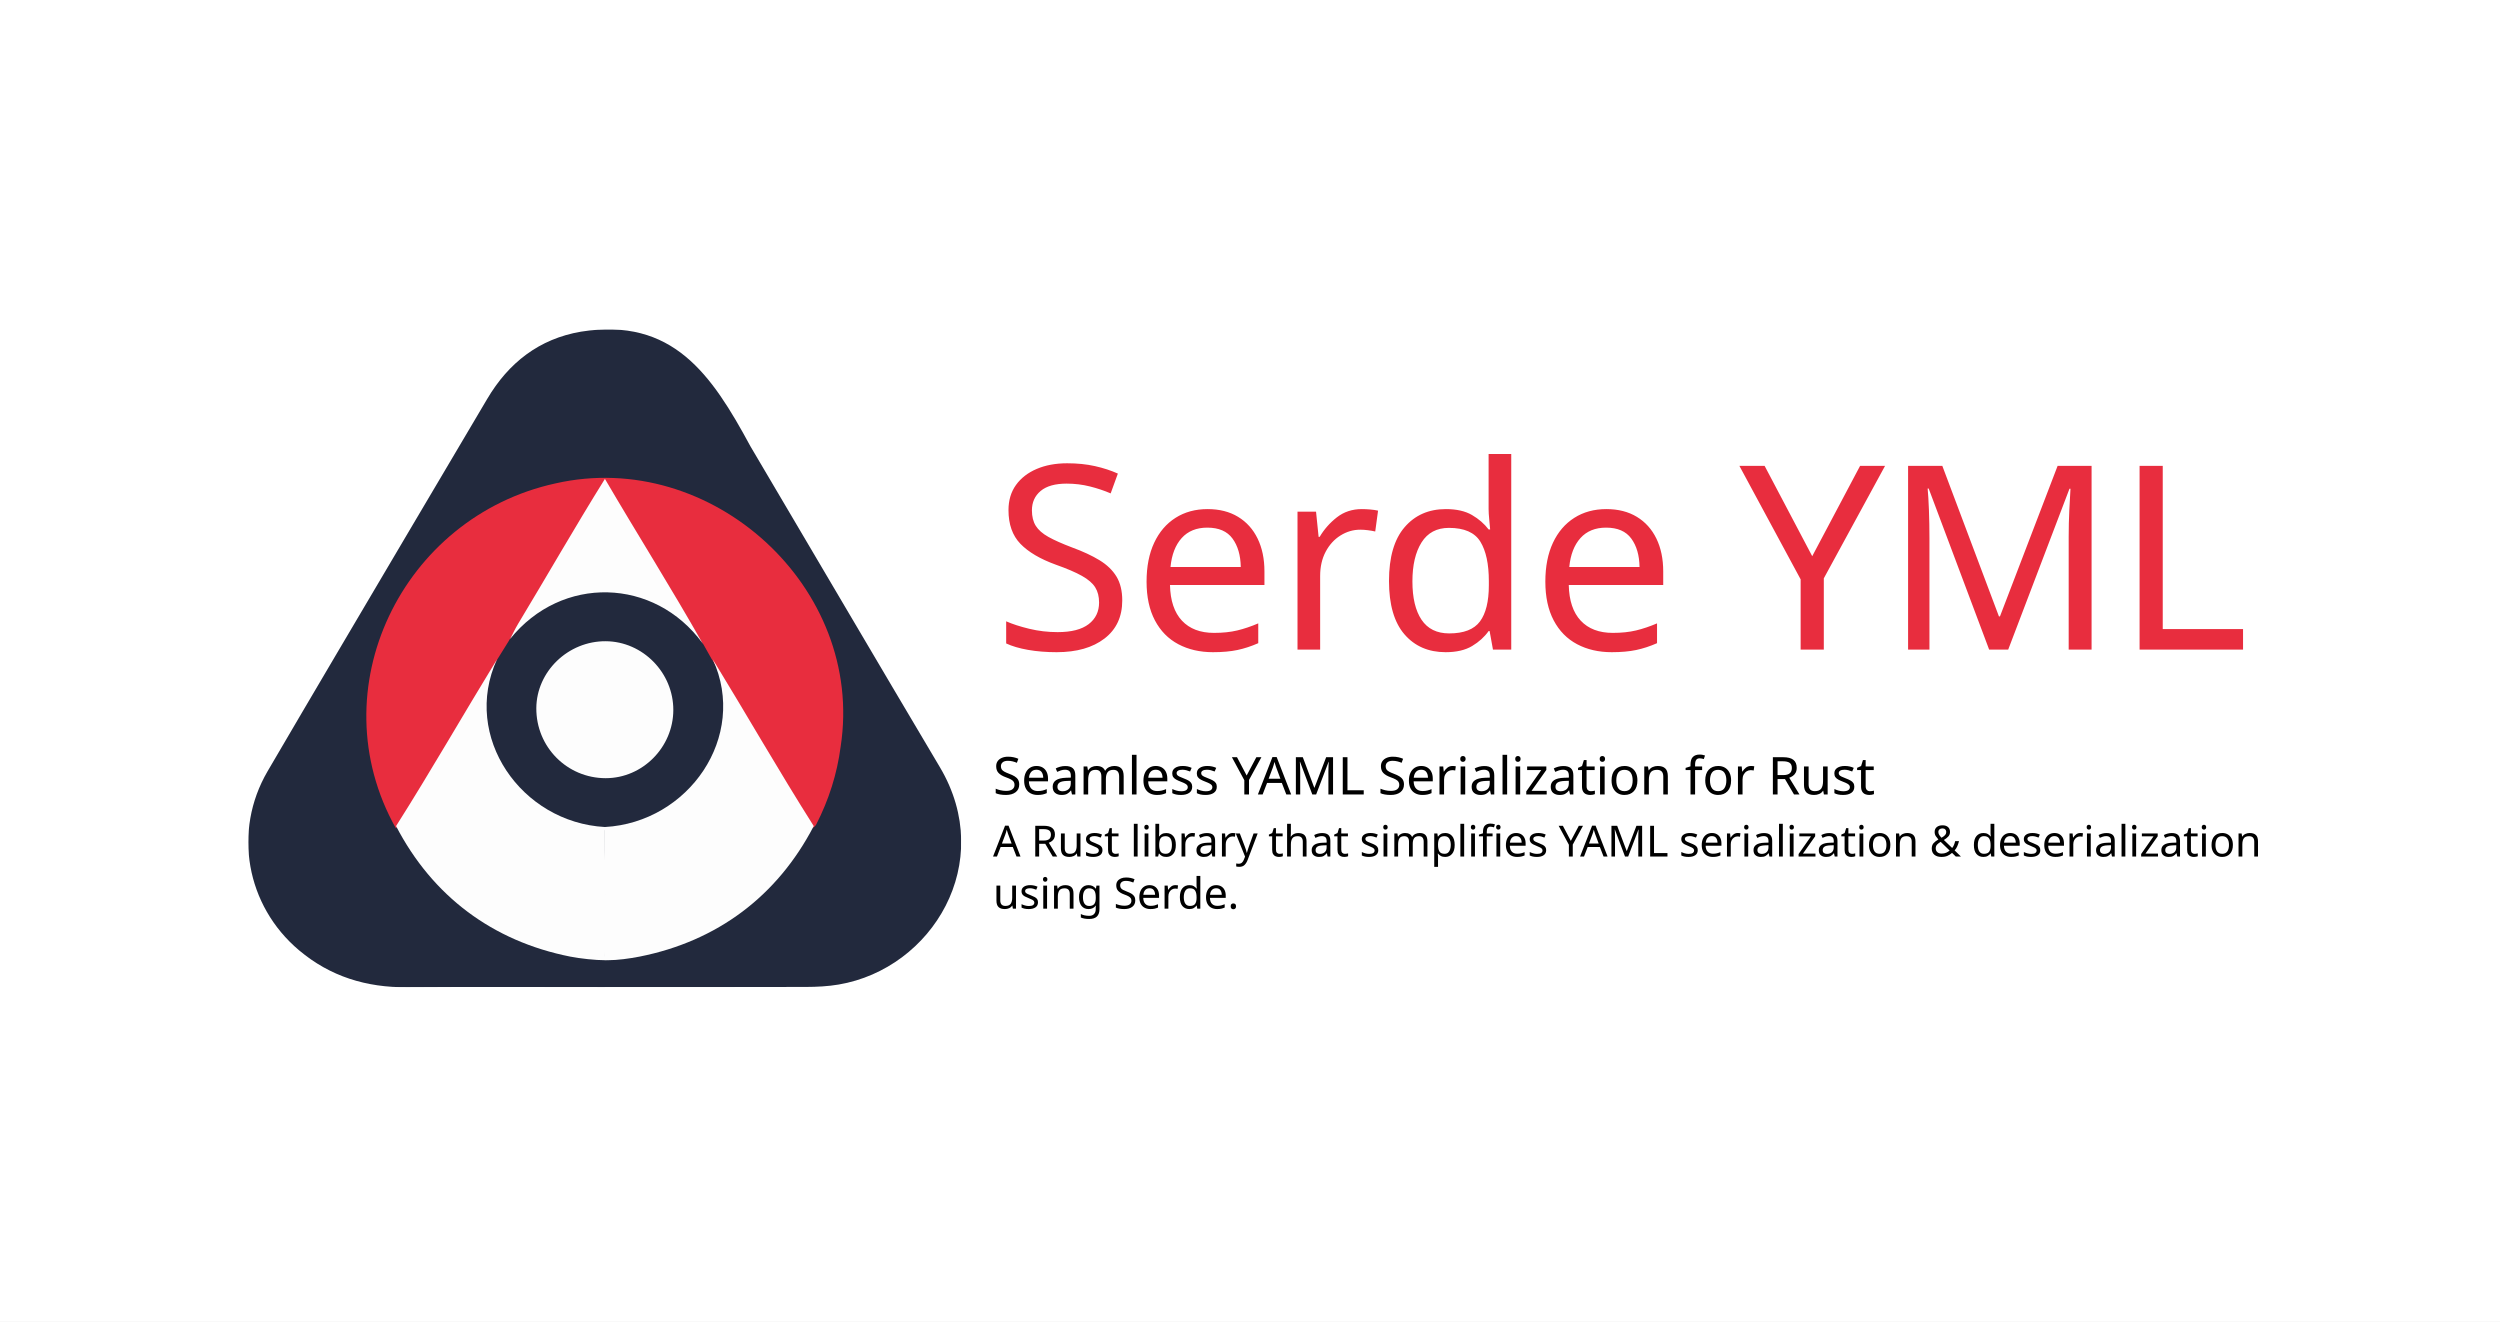
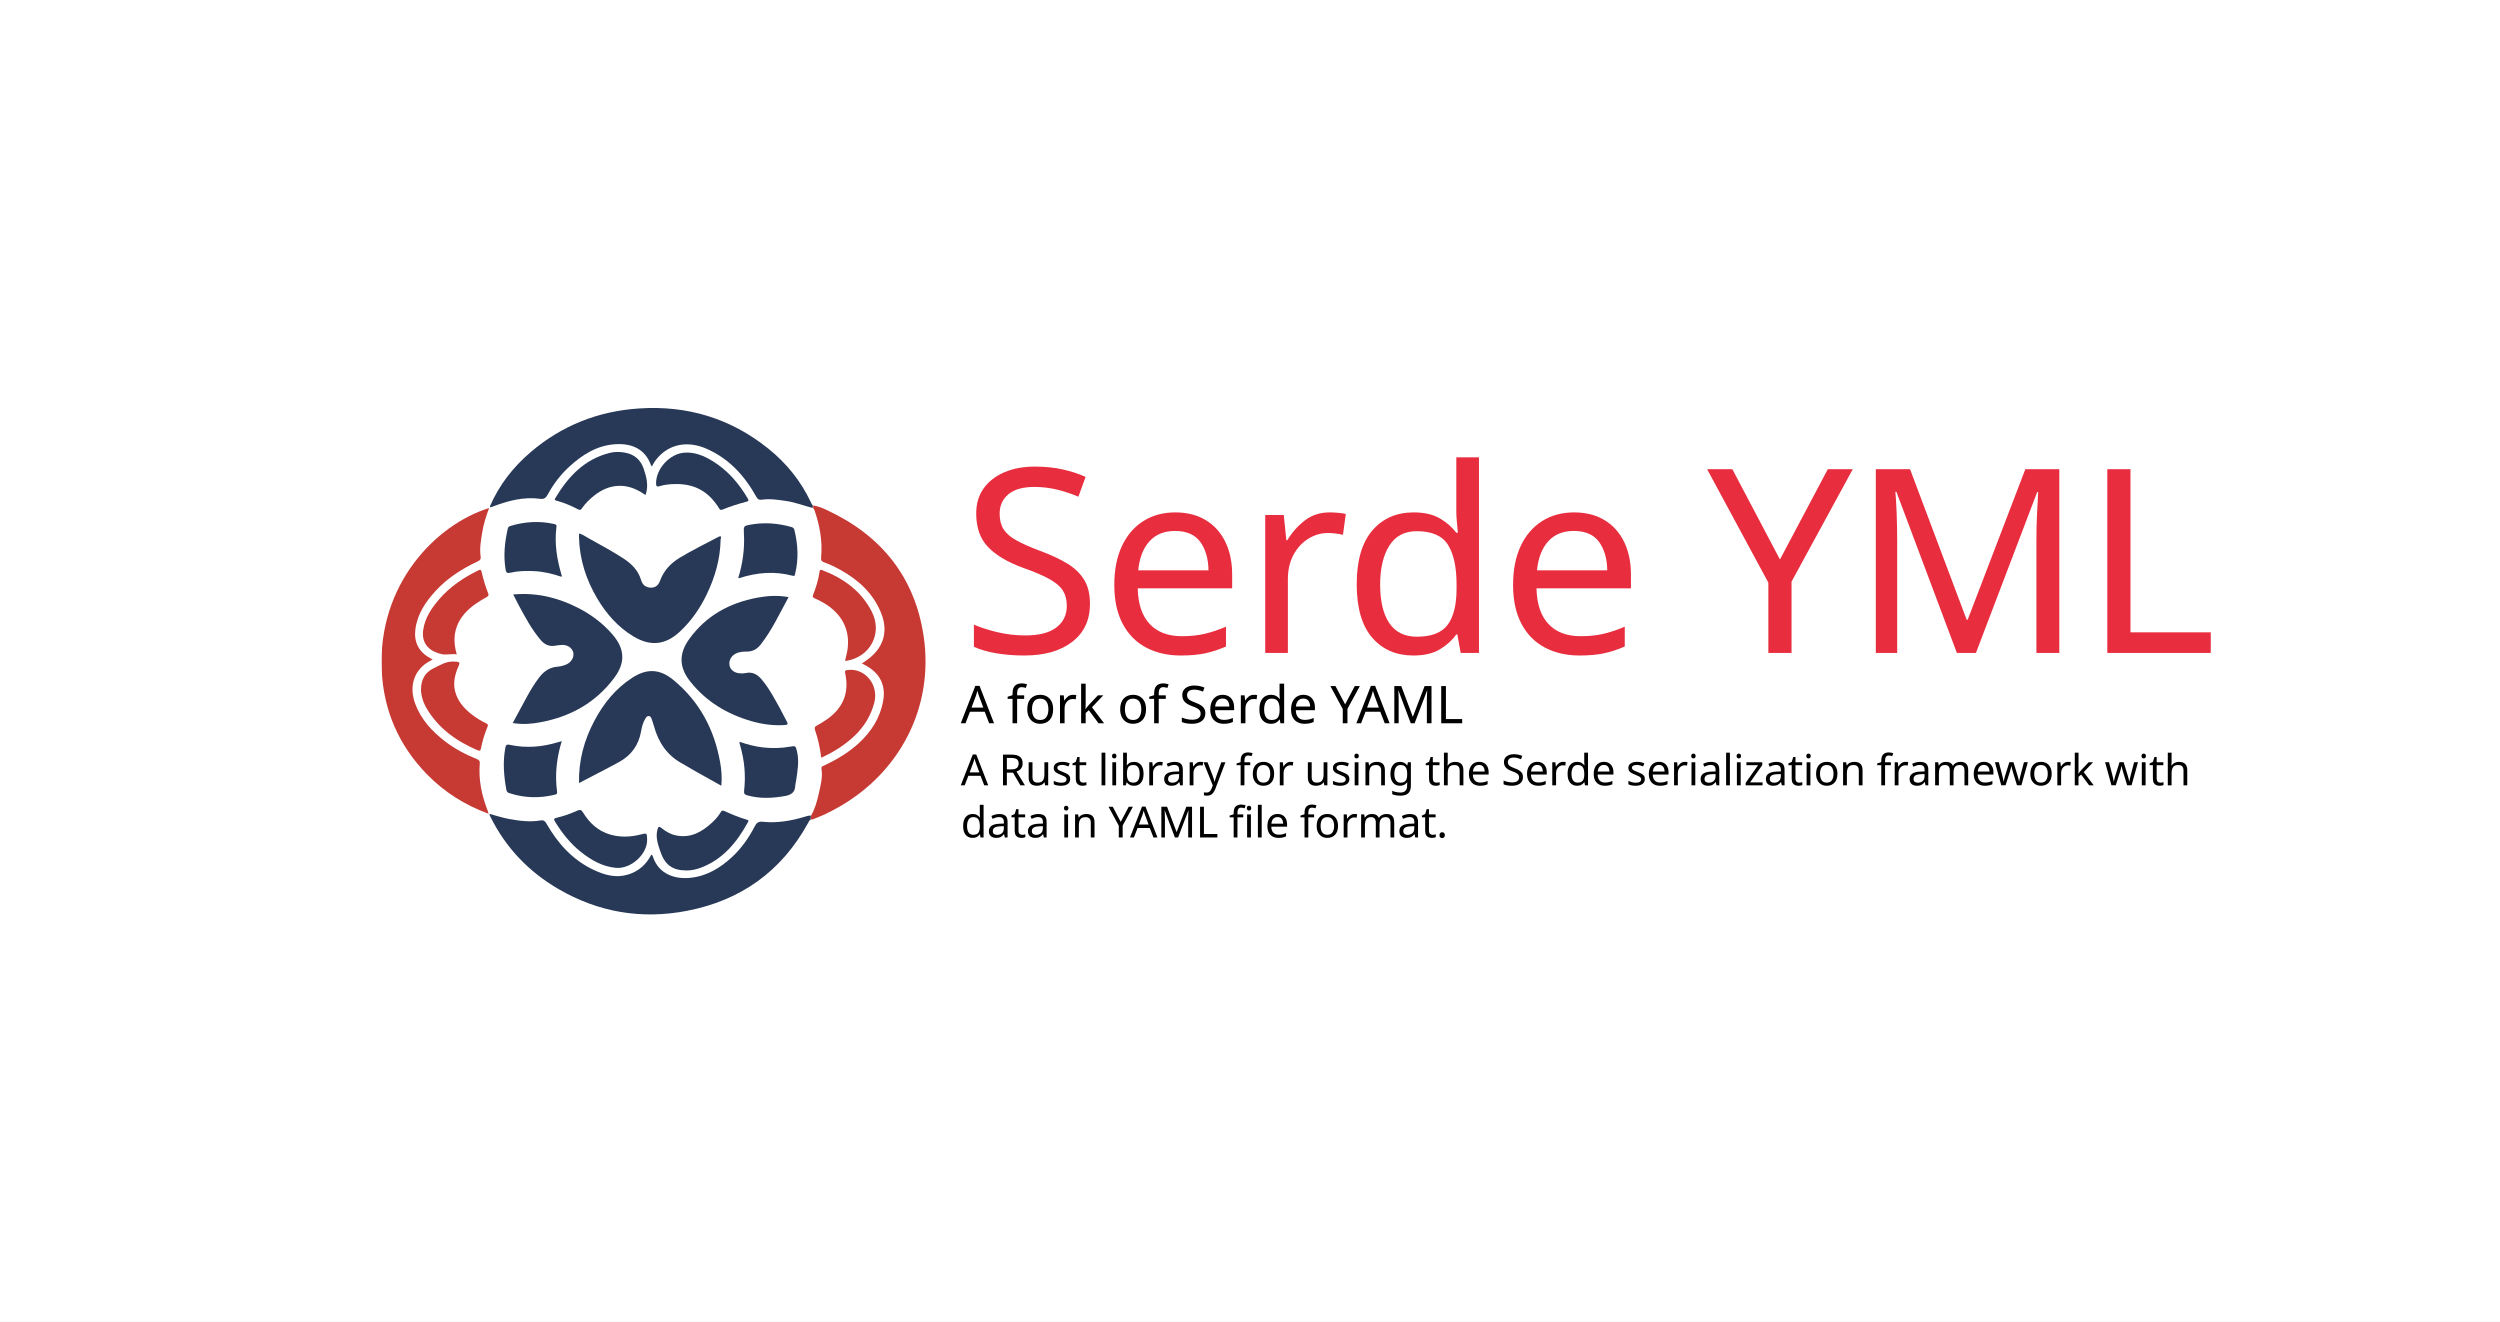
<svg xmlns="http://www.w3.org/2000/svg" height="1597" viewBox="0 0 3021 1597" width="3021">
  <linearGradient id="a" x1="50%" x2="50%" y1="0%" y2="100%">
    <stop offset="0" stop-color="#fff" />
    <stop offset="1" stop-color="#fff" />
  </linearGradient>
  <mask id="b" fill="#fff">
-     <path d="m0 0h861.534v795h-861.534z" fill="#fff" fill-rule="evenodd" />
+     <path d="m0 0h130.098v369.509h-130.098z" fill="#fff" fill-rule="evenodd" />
  </mask>
  <g fill="none" fill-rule="evenodd">
    <path d="m0 0h3021v1597h-3021z" fill="url(#a)" />
-     <g transform="translate(1200 489)">
+     <g transform="translate(1161 493)">
      <text fill="#e82d3e" font-family="SFCompactDisplay-Regular, SF Compact Display" font-size="311" letter-spacing="-2.338">
        <tspan x="0" y="296">Serde YML</tspan>
      </text>
      <text fill="#000" font-family="SFCompactDisplay-Medium, SF Compact Display" font-size="63" font-weight="400" letter-spacing="-.474">
-         <tspan x="0" y="471">Seamless YAML Serialization for Rust</tspan>
-         <tspan x="1007.19" y="471" />
-         <tspan font-family="SFCompactDisplay-Thin, SF Compact Display" font-size="52" font-weight="300" letter-spacing="-.391" x="0" y="546">A Rust library that simplifies YAML serialization &amp; deserialization </tspan>
-         <tspan font-family="SFCompactDisplay-Thin, SF Compact Display" font-size="52" font-weight="300" letter-spacing="-.391" x="0" y="609">using Serde.</tspan>
+         <tspan x="0" y="381">A fork of Serde YAML</tspan>
+         <tspan x="559.803" y="381" />
+         <tspan font-family="SFCompactDisplay-Thin, SF Compact Display" font-size="52" font-weight="300" letter-spacing="-.391" x="0" y="456">A Rust library for using the Serde serialization framework with </tspan>
+         <tspan font-family="SFCompactDisplay-Thin, SF Compact Display" font-size="52" font-weight="300" letter-spacing="-.391" x="0" y="519">data in YAML file format.</tspan>
      </text>
    </g>
-     <g fill-rule="nonzero" transform="translate(300 398)">
-       <path d="m430.946 794.825c-79.726 0-159.456-.453-239.178.168-49.004.382-92.725-12.914-130.462-44.719-63.855-53.818-80.102-144.195-37.963-216.281 55.676-95.245 111.909-190.167 167.967-285.189 32.384-54.894 64.966-109.671 97.327-164.578 25.875-43.903 62.951-72.832 113.51-81.456 110.689-17.652 157.636 51.49 204.571 138.378 76.395 129.298 152.378 258.843 229.064 387.968 68.537 115.402-9.157 243.289-122.27 262.593-12.938 2.207-26.269 2.87-39.422 2.911-81.047.256-162.096.128-243.144.128z" fill="#22293d" mask="url(#b)" />
-       <path d="m371.217 186.146c188.356-42.897 374.081 125.735 344.654 317.843-4.308 33.279-14.356 64.658-29.617 94.444-.657 1.282-1.939 2.244-2.93 3.356-2.989.716-3.745-1.746-4.784-3.537-37.769-65.816-80.848-131.942-117.15-197.874-.432-.621-.866-1.244-1.298-1.865l.102.266c-3.449-6.117-6.896-12.234-10.344-18.352-.049-.428-.279-.707-.69-.834l-.243-.315c-40.24-62.495-76.681-127.361-115.163-190.947-2.173-4.013-3.848-3.886-6.251.11-37.598 61.544-73.375 124.27-111.088 185.681l.107-.149c-.679.571-1.241 1.223-1.446 2.118-4.88 7.847-9.76 15.696-14.639 23.545-35.77 63.836-74.949 125.645-112.151 188.631-2.973 5.031-4.695 11.012-9.991 14.47-93.997-167.769 7.569-376.077 192.923-416.59z" fill="#e82d3e" />
-       <g fill="#fdfdfd">
-         <path d="m683.322 600.232c-43.932 84.578-116.455 139.057-210.522 157.743-12.043 2.337-26.39 4.362-38.534 4.362-4.416 0-3.404-.472-3.385-4.883.208-50.622.248-101.245.059-151.867-.019-4.819-4.156-4.216 0-4.216 101.024-5.563 173.133-109.058 130.451-202.545 40.941 66.915 79.993 135.203 121.931 201.406z" />
-         <path d="m431.891 542.353c-46.733-.054-84.096-37.801-83.797-84.655.283-44.367 38.508-81.177 83.951-80.842 44.746.33 81.767 38.106 81.592 83.254-.179 44.99-37.258 82.296-81.745 82.243z" />
-         <path d="m316.415 374.122c3.126-5.965 5.985-12.09 9.42-17.871 35.231-58.411 69.096-117.716 105.148-175.57 39.009 66.696 79.987 131.508 117.934 198.598-58.034-79.519-170.231-82.712-232.502-5.158" />
+     <g fill-rule="nonzero" transform="translate(461 493)">
+       <path d="m519.102 492.476c4.946-8.399 7.34-17.74 9.436-27.09 2.169-9.675 4.821-19.389 3.109-29.509-.47-2.777 1.814-3.118 3.493-3.92 14.661-6.997 28.605-15.127 40.729-26.069 15.736-14.202 26.8-31.289 30.44-52.417 3.199-18.57-4.254-33.005-20.78-42.08-1.517-.833-3.052-1.638-4.965-2.663 3.147-2.219 6.011-4.037 8.653-6.135 18.092-14.365 23.248-33.544 14.382-55.186-9.686-23.641-27.407-39.85-49.343-51.918-6.297-3.464-12.755-6.628-19.535-9.048-2.804-1.001-3.851-2.208-3.517-5.662 1.889-19.534-1.548-38.431-7.838-56.881-.356-1.043-1.172-1.929-1.772-2.887.018-1.077.032-2.154.048-3.231 6.055.825 11.601 3.279 17.031 5.814 65.358 30.517 105.958 80.792 116.515 152.518 12.589 85.521-28.863 165.44-105.059 207.504-8.308 4.586-16.776 8.82-25.668 12.154-1.806.677-3.529 1.787-5.607 1.471.083-1.589.166-3.177.249-4.766" fill="#c73a34" />
+       <path d="m518.853 492.605c-.084 1.592-.166 3.185-.25 4.777-1.669.946-2.309 2.626-3.178 4.211-32.074 58.471-81.359 93.549-146.407 106.083-54.874 10.573-106.99 1.76-155.366-26.476-35.982-21.001-63.739-50.049-82.24-87.634-.413-.838-.714-1.728-1.314-3.197 8.367 2.261 16.078 4.84 24.088 6.294 12.638 2.294 25.288 3.959 38.087 1.751 3.482-.601 5.187.57 6.899 3.566 13.875 24.29 31.907 44.443 57.748 56.464 13.012 6.054 26.443 9.795 40.885 5.404 12.937-3.933 22.195-12.218 28.263-24.153 1.589.647 1.785 2.131 2.183 3.281 7.122 20.616 26.611 26.51 44.226 24.865 20.343-1.901 36.827-11.877 51.409-25.474 11.273-10.511 19.965-23.024 27.049-36.621 2.234-4.288 4.192-6.307 9.816-5.711 17.153 1.821 33.961-1.077 50.432-6.012 2.492-.747 4.978-1.688 7.671-1.419" fill="#283957" />
+       <path d="m521.162 117.63c-.016 1.077-.032 2.154-.048 3.231-10.61-2.684-20.816-6.823-31.736-8.399-9.902-1.43-19.785-3.133-29.805-1.616-3.502.531-5.141-.776-6.797-3.753-14.105-25.353-32.916-45.992-60.031-57.851-22.183-9.702-43.63-5.88-58.198 9.961-3.077 3.346-5.578 7.098-7.806 11.503-.561-.877-1.003-1.359-1.215-1.927-7.332-19.765-23.662-26.126-42.703-25-22.374 1.323-40.221 12.682-56.181 27.402-10.557 9.736-19.157 21.125-25.916 33.728-2.176 4.058-4.742 5.448-8.741 4.888-20.492-2.868-39.582 2.505-58.393 9.663-.598.228-1.271.258-1.909.38-.272-.211-.543-.424-.814-.636 11.191-26.048 28.174-47.82 49.663-66.103 37.625-32.01 81.29-49.231 130.565-52.524 58.207-3.888 110.37 11.759 155.984 48.245 22.178 17.739 39.646 39.348 51.79 65.109.623 1.321 1.043 2.765 2.293 3.697" fill="#283957" />
+       <path d="m61.814 183.141c-2.724 1.53-5.063 2.64-7.188 4.069-16.197 10.888-21.403 29.773-13.577 50.154 7.038 18.327 19.801 32.25 35.029 44.093 11.84 9.21 24.982 16.184 38.843 21.821 2.454.998 4.11 2.042 3.839 5.284-1.674 20.011 2.422 39.093 9.695 57.622.286.728.459 1.502 1.004 3.326-28.822-10.589-53.435-26.137-74.293-47.461-34.207-34.972-52.608-77.133-54.921-125.919-4.925-103.888 65.404-176.093 129.854-196.13-3.865 10.042-6.885 19.976-8.51 30.262-1.482 9.385-3.212 18.8-1.775 28.341.487 3.236-.672 4.553-3.471 5.872-18.958 8.927-36.487 19.989-50.793 35.564-12.258 13.345-22.205 27.94-24.6 46.568-1.956 15.217 3.927 27.126 17.279 34.423 1.088.595 2.139 1.256 3.586 2.111" fill="#c73a34" mask="url(#b)" transform="translate(0 120.8604)" />
+       <path d="m238.673 453.251c-.561-27.523 6.311-52.172 18.647-75.396 11.08-20.859 25.582-38.892 45.64-51.835 17.89-11.543 33.387-10.796 49.753 2.661 31.481 25.887 49.428 59.629 56.494 99.416 1.626 9.16 2.422 18.419 1.448 28.401-11.807-6.608-23.176-12.938-34.51-19.333-4.134-2.332-8.095-4.98-12.286-7.201-18.592-9.854-29.203-25.694-34.606-45.533-.772-2.831-1.787-5.597-2.711-8.387-.586-1.769-1.456-3.589-3.435-3.787-2.226-.222-3.407 1.648-4.417 3.351-2.712 4.574-4.032 9.663-4.932 14.809-2.955 16.907-11.745 29.283-26.988 37.605-15.617 8.525-31.522 16.447-48.096 25.229" fill="#283957" />
+       <path d="m239.192 151.653c4.2 1.403 7.812 3.965 11.632 6.099 14.008 7.827 28.166 15.393 41.627 24.166 9.863 6.43 17.771 14.274 21.255 26.037 1.871 6.318 6.19 9.099 11.929 9.165 6.035.069 9.2-3.501 11.106-8.695 4.497-12.259 13.001-21.036 24-27.657 15.021-9.044 30.759-16.756 46.255-24.918 5.114-2.693 2.792 2.154 2.772 3.336-.374 23.164-6.621 44.903-16.553 65.657-8.21 17.154-18.846 32.621-32.866 45.602-17.28 15.999-35.361 17.875-55.644 5.751-18.764-11.215-32.751-27.105-43.816-45.67-13.565-22.759-21.476-47.295-22.226-73.944-.037-1.31-.018-2.624.032-3.936.01-.276.264-.543.499-.993" fill="#283957" />
+       <path d="m158.581 380.687c6.237-11.555 12.186-22.775 18.33-33.886 4.041-7.306 8.487-14.368 13.534-21.048 5.592-7.402 12.493-12.277 22.017-13.117 3.701-.327 7.411-1.161 10.896-2.693 5.904-2.596 9.443-8.442 8.44-14.075-.939-5.276-6.261-9.469-12.697-9.546-3.238-.038-6.504.501-9.721 1.014-7.002 1.113-12.349-1.548-16.844-6.771-10.985-12.761-18.769-27.542-26.71-42.226-2.236-4.135-4.302-8.364-6.669-12.986 28.102-2.562 53.757 3.656 78.087 16.053 16.03 8.167 30.294 18.73 42.074 32.502 14.671 17.15 15.601 33.653 2.274 51.723-22.406 30.382-53.033 47.354-89.627 54.175-10.781 2.01-21.678 2.893-33.384.879" fill="#283957" />
+       <path d="m491.909 228.539c-10.839 19.818-20.017 39.885-33.692 57.323-4.101 5.228-9.292 8.44-16.32 8.504-4.027.036-8.172.155-12.075 1.632-6.588 2.492-10.411 8.585-9.305 14.905.976 5.577 6.106 9.496 12.977 9.764 2.113.082 4.312.151 6.346-.319 8.219-1.899 14.271 1.508 19.376 7.502 9.394 11.031 15.967 23.848 22.939 36.403 2.613 4.705 4.762 9.674 7.481 14.313 1.908 3.255 1.487 4.342-2.383 4.585-13.692.863-27.08-.904-40.175-4.684-29.445-8.498-54.736-23.628-73.97-47.883-13.689-17.261-14.007-33.792-1.076-51.618 20.35-28.051 48.497-43.449 82.052-49.726 12.26-2.294 24.614-3.079 37.824-.701" fill="#283957" />
+       <path d="m368.53 558.882c-16.963-.069-26.21-6.857-31.613-23.073-2.798-8.402-5.819-16.67-3.58-25.853.941-3.86 1.722-5.082 5.319-2.151 5.093 4.151 10.8 7.402 17.335 8.732 17.706 3.601 31.4-4.29 43.712-15.747 3.951-3.675 7.547-7.766 10.303-12.455 1.184-2.015 2.39-2.197 4.356-1.301 8.753 3.99 17.62 7.706 26.866 10.423 1.42.418 2.969.565 1.73 2.821-13.21 24.074-29.789 44.66-56.301 54.975-5.816 2.262-11.839 3.667-18.128 3.628" fill="#283957" />
+       <path d="m47.728 340.076c.129-11.721 4.745-20.338 14.778-25.267 7.683-3.773 15.112-8.639 24.219-8.416 1.304.031 2.607.131 3.908.228 3.226.241 4.409 1.026 2.724 4.751-5.106 11.282-7.74 22.989-3.124 35.198 3.965 10.485 11.377 18.207 20.153 24.769 4.982 3.724 10.258 7 15.904 9.599 2.213 1.018 2.81 2.01 1.776 4.431-3.609 8.44-6.107 17.254-7.922 26.246-.543 2.686-1.637 3.04-4.028 2.01-25.297-10.903-47.047-26.139-61.439-50.401-4.331-7.302-6.826-15.18-6.949-23.148" fill="#c73a34" />
+       <g fill="#283957">
+         <path d="m319.195 104.766c-1.375.197-2.111-.835-3.028-1.448-19.608-13.106-40.254-12.292-58.914 2.327-5.828 4.566-11.006 9.788-15.243 15.851-1.356 1.94-2.371 2.057-4.315 1.05-8.408-4.353-17.08-8.108-26.253-10.541-1.824-.484-2.665-.967-1.554-2.832 15.603-26.199 35.364-47.393 66.302-54.986 5.934-1.456 12.04-1.319 18.009-.228 11.179 2.042 18.812 8.377 22.581 19.323 3.553 10.32 6.129 20.645 2.415 31.485" />
+         <path d="m320.996 521.052c.654 18.149-19.571 36.522-38.22 34.615-16.035-1.64-29.37-9.337-41.69-19.073-12.848-10.154-22.816-22.809-31.342-36.685-1.592-2.59-1.918-3.854 1.858-4.72 8.583-1.969 16.9-4.965 24.921-8.6 3.297-1.494 4.999-1.102 6.925 2.077 7.776 12.825 18.226 22.584 33.003 26.838 12.24 3.524 24.521 3.027 36.777-.111 7.486-1.916 7.495-1.882 7.767 5.659" />
+         <path d="m355.598 91.95c-6.529-.005-13.041.572-19.328 2.476-3.264.988-4.443.609-4.48-3.246-.166-17.675 16.458-35.869 34.064-37.173 12.699-.94 23.712 3.732 34.125 10.095 18.264 11.159 31.809 26.872 42.544 45.189 1.248 2.129 1.528 3.2-1.488 3.992-9.767 2.563-19.419 5.556-28.766 9.422-2.002.828-3.212.656-4.313-1.397-1.149-2.143-2.689-4.085-4.136-6.057-11.947-16.276-28.227-23.626-48.223-23.3" />
+         <path d="m431.094 205.507c5.443-17.752 7.877-35.45 6.862-53.59-.523-9.373-.463-9.532 8.8-11.112 16.34-2.789 32.476-1.508 48.395 2.982 1.97.556 3.265 1.356 3.845 3.739 4.234 17.438 5.207 34.882.903 52.455-.435 1.775-.182 3.532-3.151 2.742-21.609-5.751-42.939-4.026-64.034 2.772-.281.091-.616.012-1.619.012" />
+         <path d="m432.739 403.381c9.422 3.288 18.903 5.811 28.773 6.859 10.771 1.145 21.439.953 32.084-.956 6.616-1.187 6.876-1.049 8.462 5.528 2.921 12.112.627 24.064-1.116 36.03-.259 1.777-.896 3.53-.934 5.304-.176 8.076-4.679 11.356-12.183 12.71-15.412 2.782-30.657 3.538-45.91-.807-3.135-.893-4.163-1.99-3.73-5.712 2.14-18.4.418-36.557-4.738-54.361-.401-1.384-1.074-2.697-.708-4.594" />
+         <path d="m217.857 402.611c-4.755 15.372-7.036 30.313-6.867 45.568.057 5.21.551 10.432 1.178 15.61.255 2.115-.228 2.903-2.244 3.405-18.752 4.671-37.29 4.259-55.69-1.87-2.315-.771-3.027-2.169-3.395-4.201-3.011-16.645-4.395-33.312-1.249-50.128.641-3.427 1.256-4.865 5.528-3.93 19.641 4.302 39.077 2.593 58.229-3.176 1.227-.37 2.468-.702 4.509-1.279" />
      </g>
-       <path d="m417.909 602.543c-.147-.218-.33-.422-.419-.661-.025-.069.221-.238.37-.36 1.765.106 3.501.21 5.238.315.001.115.004.23.005.345-1.732.12-3.463.241-5.195.361" fill="#e82d3e" />
-       <g fill="#fdfdfd" transform="translate(178.5966 373.9741)">
-         <path d="m136.479 2.116c.482-.706.965-1.412 1.446-2.116-.481.705-.964 1.41-1.446 2.116" />
-         <path d="m370.563 5.619c.062.394.292.671.69.835-.241-.267-.471-.546-.69-.835" />
-         <path d="m381.497 24.54c-.001-.001.1.264.1.264s-.098-.263-.1-.264z" />
-         <path d="m0 226.258c43.932 84.578 116.455 139.057 210.522 157.743 12.043 2.337 30.172 4.362 42.434 4.362 3.697 0-.497-.472-.515-4.883-.07-17.163.545-34.255.515-51.418-.058-33.459-.7-66.989-.575-100.448.019-4.819 3.565-4.216 0-4.216-101.024-5.563-173.133-109.058-130.451-202.545-40.941 66.915-79.993 135.203-121.931 201.406z" />
-       </g>
+       <path d="m90.986 297.762c-6.356-1.005-12.529.931-17.982-.229-13.61-2.895-25.044-11.503-22.647-29.034 2.053-15.02 10.297-26.949 19.95-38.039 12.988-14.921 29.142-25.591 46.76-34.286 2.517-1.242 3.33-.723 3.922 1.904 1.971 8.755 4.529 17.358 7.859 25.699.904 2.265.616 3.406-1.592 4.625-4.43 2.445-8.788 5.064-12.959 7.922-17.836 12.22-32.368 31.485-23.311 61.437" fill="#c73a34" />
+       <path d="m560.14 305.431c1.003-4.442 2.301-8.84 2.959-13.332 3.498-23.894-6.722-43.789-29.075-56.762-3.386-1.965-6.924-3.694-10.492-5.314-2.113-.959-2.962-1.739-1.934-4.344 3.542-8.978 6.408-18.2 7.729-27.795.382-2.771 1.396-2.657 3.476-1.852 25.691 9.939 47.019 25.186 59.77 50.321 13.2 26.019-2.01 54.702-31.08 59.25-.447.07-.936-.135-1.405-.212 0 0 .052.041.052.041" fill="#c73a34" />
+       <path d="m531.37 422.626c-1.37-11.795-3.861-22.757-7.474-33.418-1.071-3.158-.066-4.301 2.472-5.641 3.745-1.981 7.378-4.215 10.885-6.597 20.087-13.636 28.325-32.243 23.113-56.191-.685-3.152-.113-3.742 2.94-4.142 20.903-2.73 37.857 17.83 32.196 39.463-4.061 15.514-12.089 28.819-23.694 39.897-11.683 11.152-25.173 19.614-40.437 26.629" fill="#c73a34" />
+       <path d="m217.576 204c-10.958-3.669-22.073-6.416-33.646-6.872-9.461-.373-18.876-.26-28.147 1.912-3.296.773-5.069.526-5.786-3.675-2.877-16.83-1.088-33.303 2.652-49.729.442-1.944 1.678-2.617 3.31-3.11 17.306-5.231 34.796-6.275 52.505-2.369 1.812.4 3.342.812 2.989 3.445-2.713 20.231.613 39.821 6.387 59.134.076.257-.114.594-.263 1.264" fill="#283957" />
+       <path d="m132.408 119.747c-.212.115-.426.229-.638.344-.044-.257-.087-.513-.131-.77.255.142.513.284.77.426" fill="#283957" />
+       <path d="m559.657 305.577c-.001.033-.002.067-.004.1.007-.029.014-.058.021-.087 0-0-.017-.013-.017-.013" fill="#c73a34" />
    </g>
  </g>
</svg>
